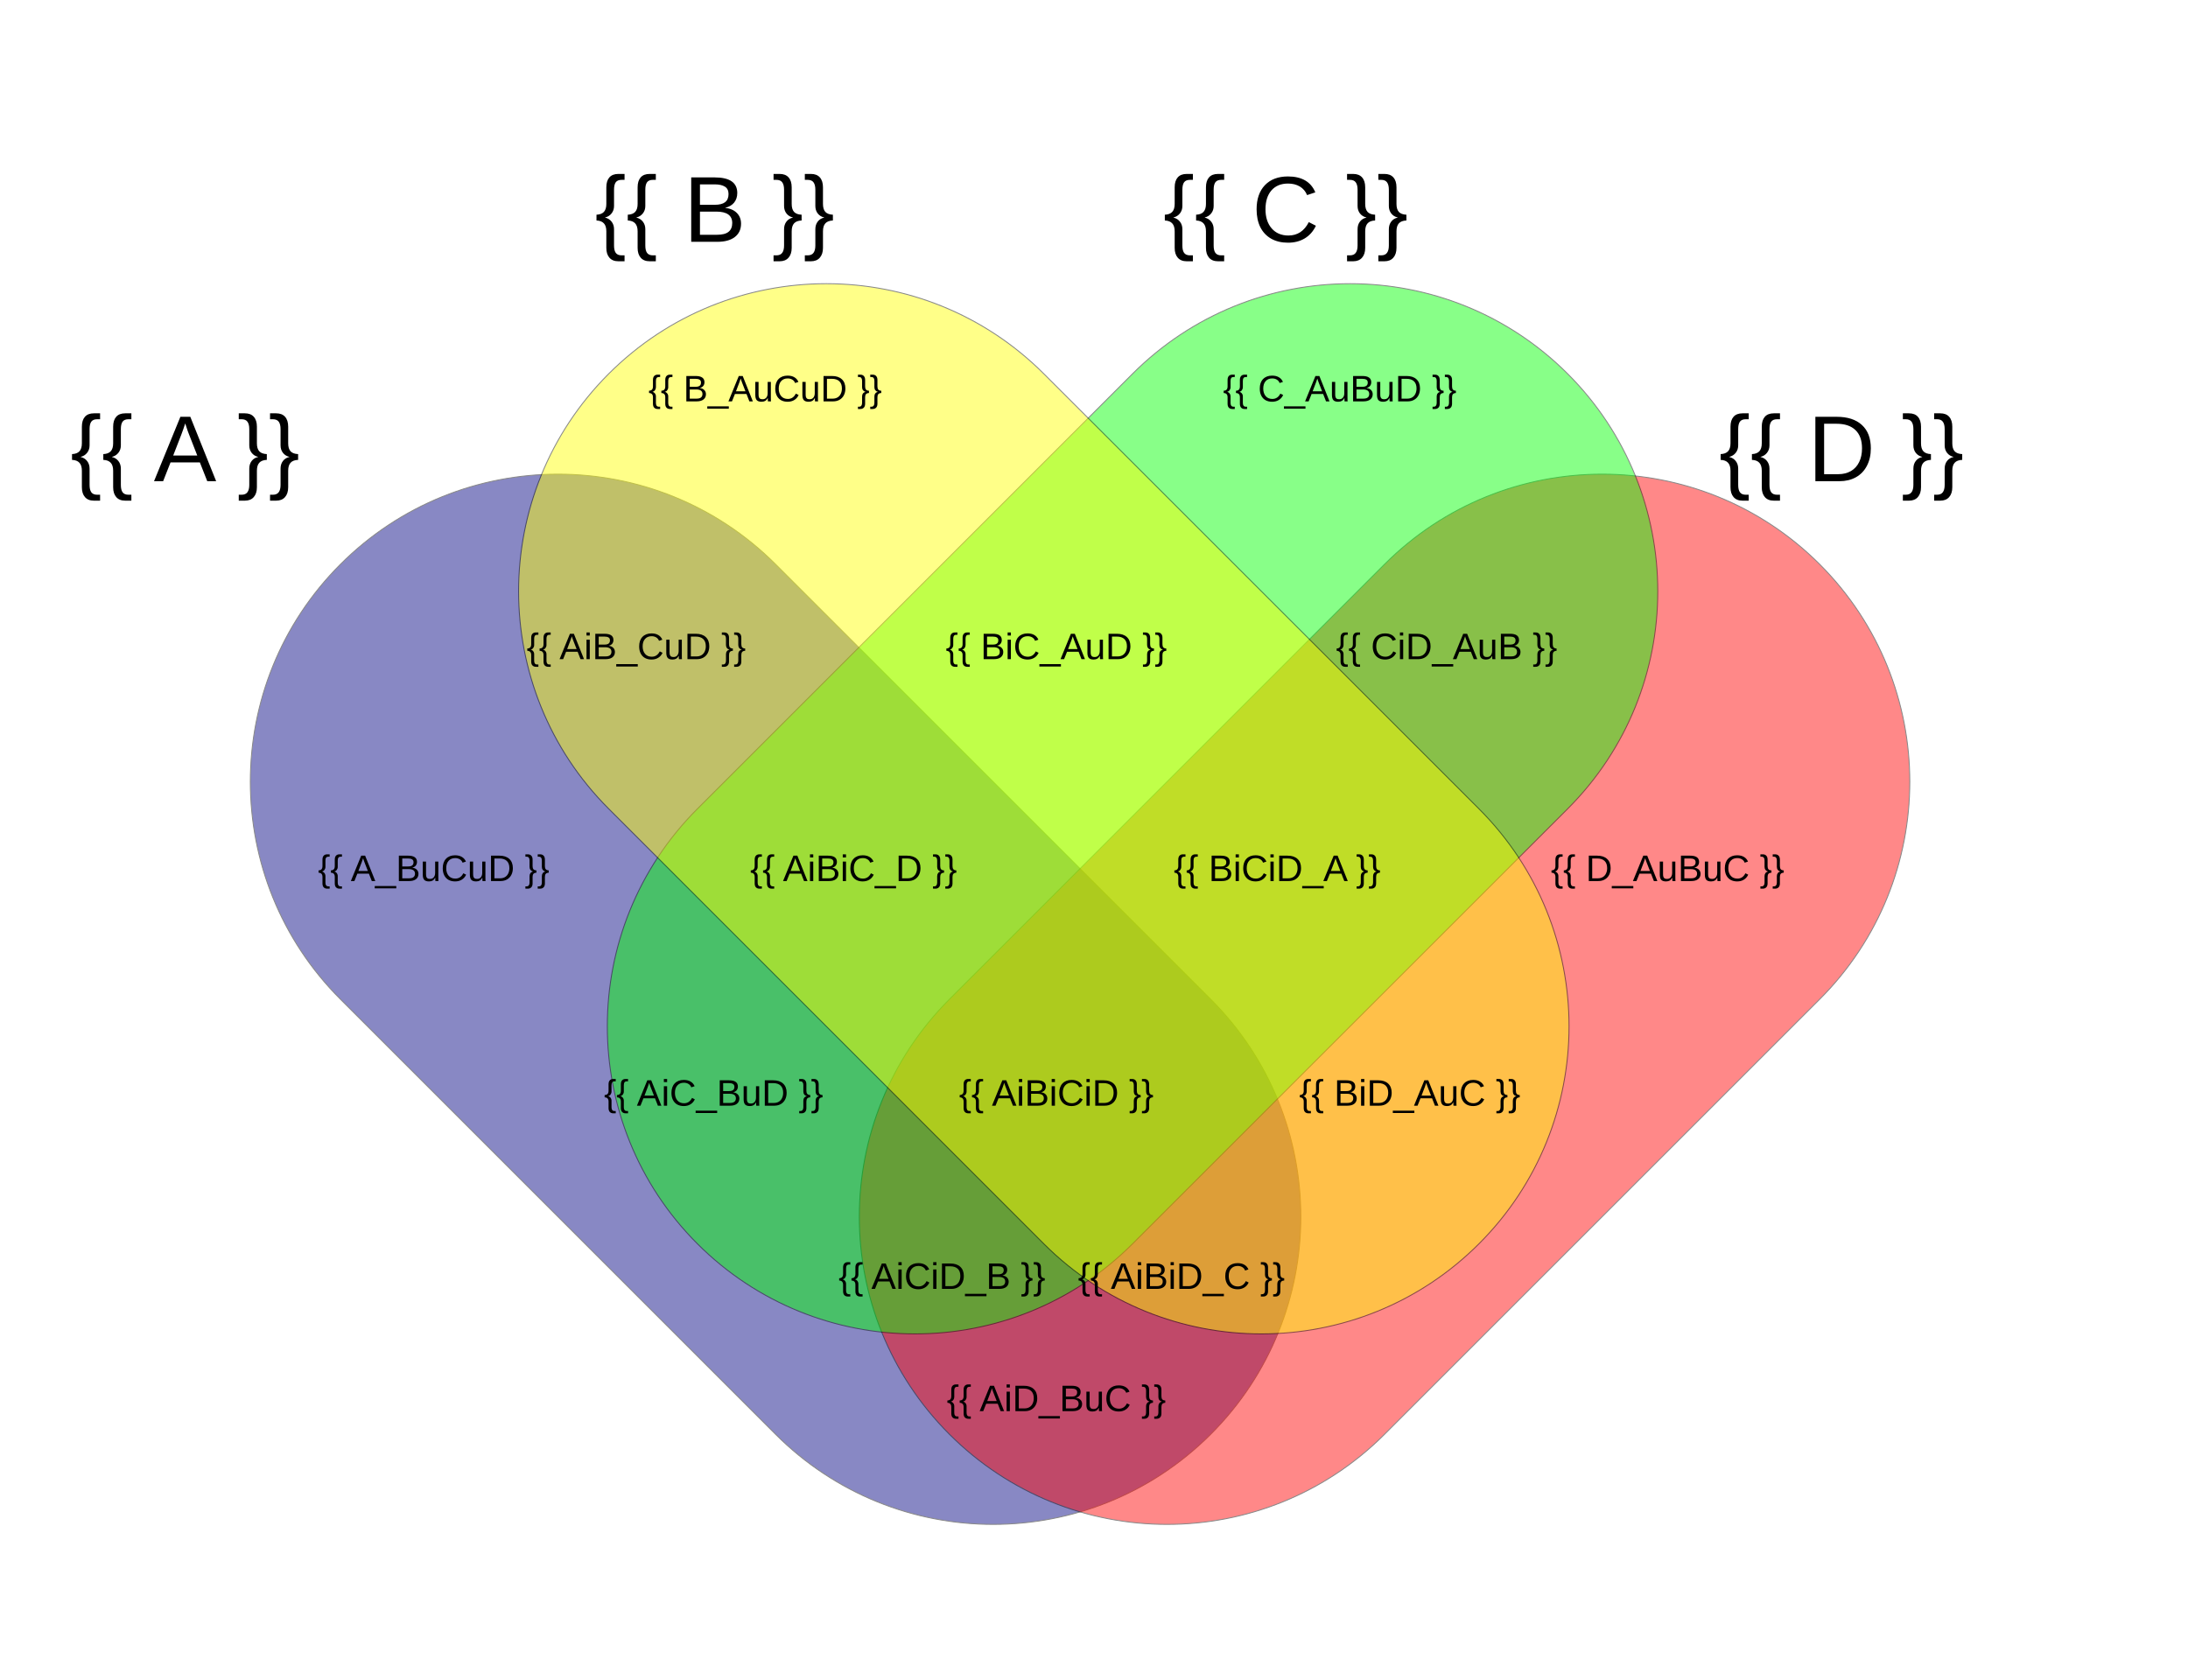
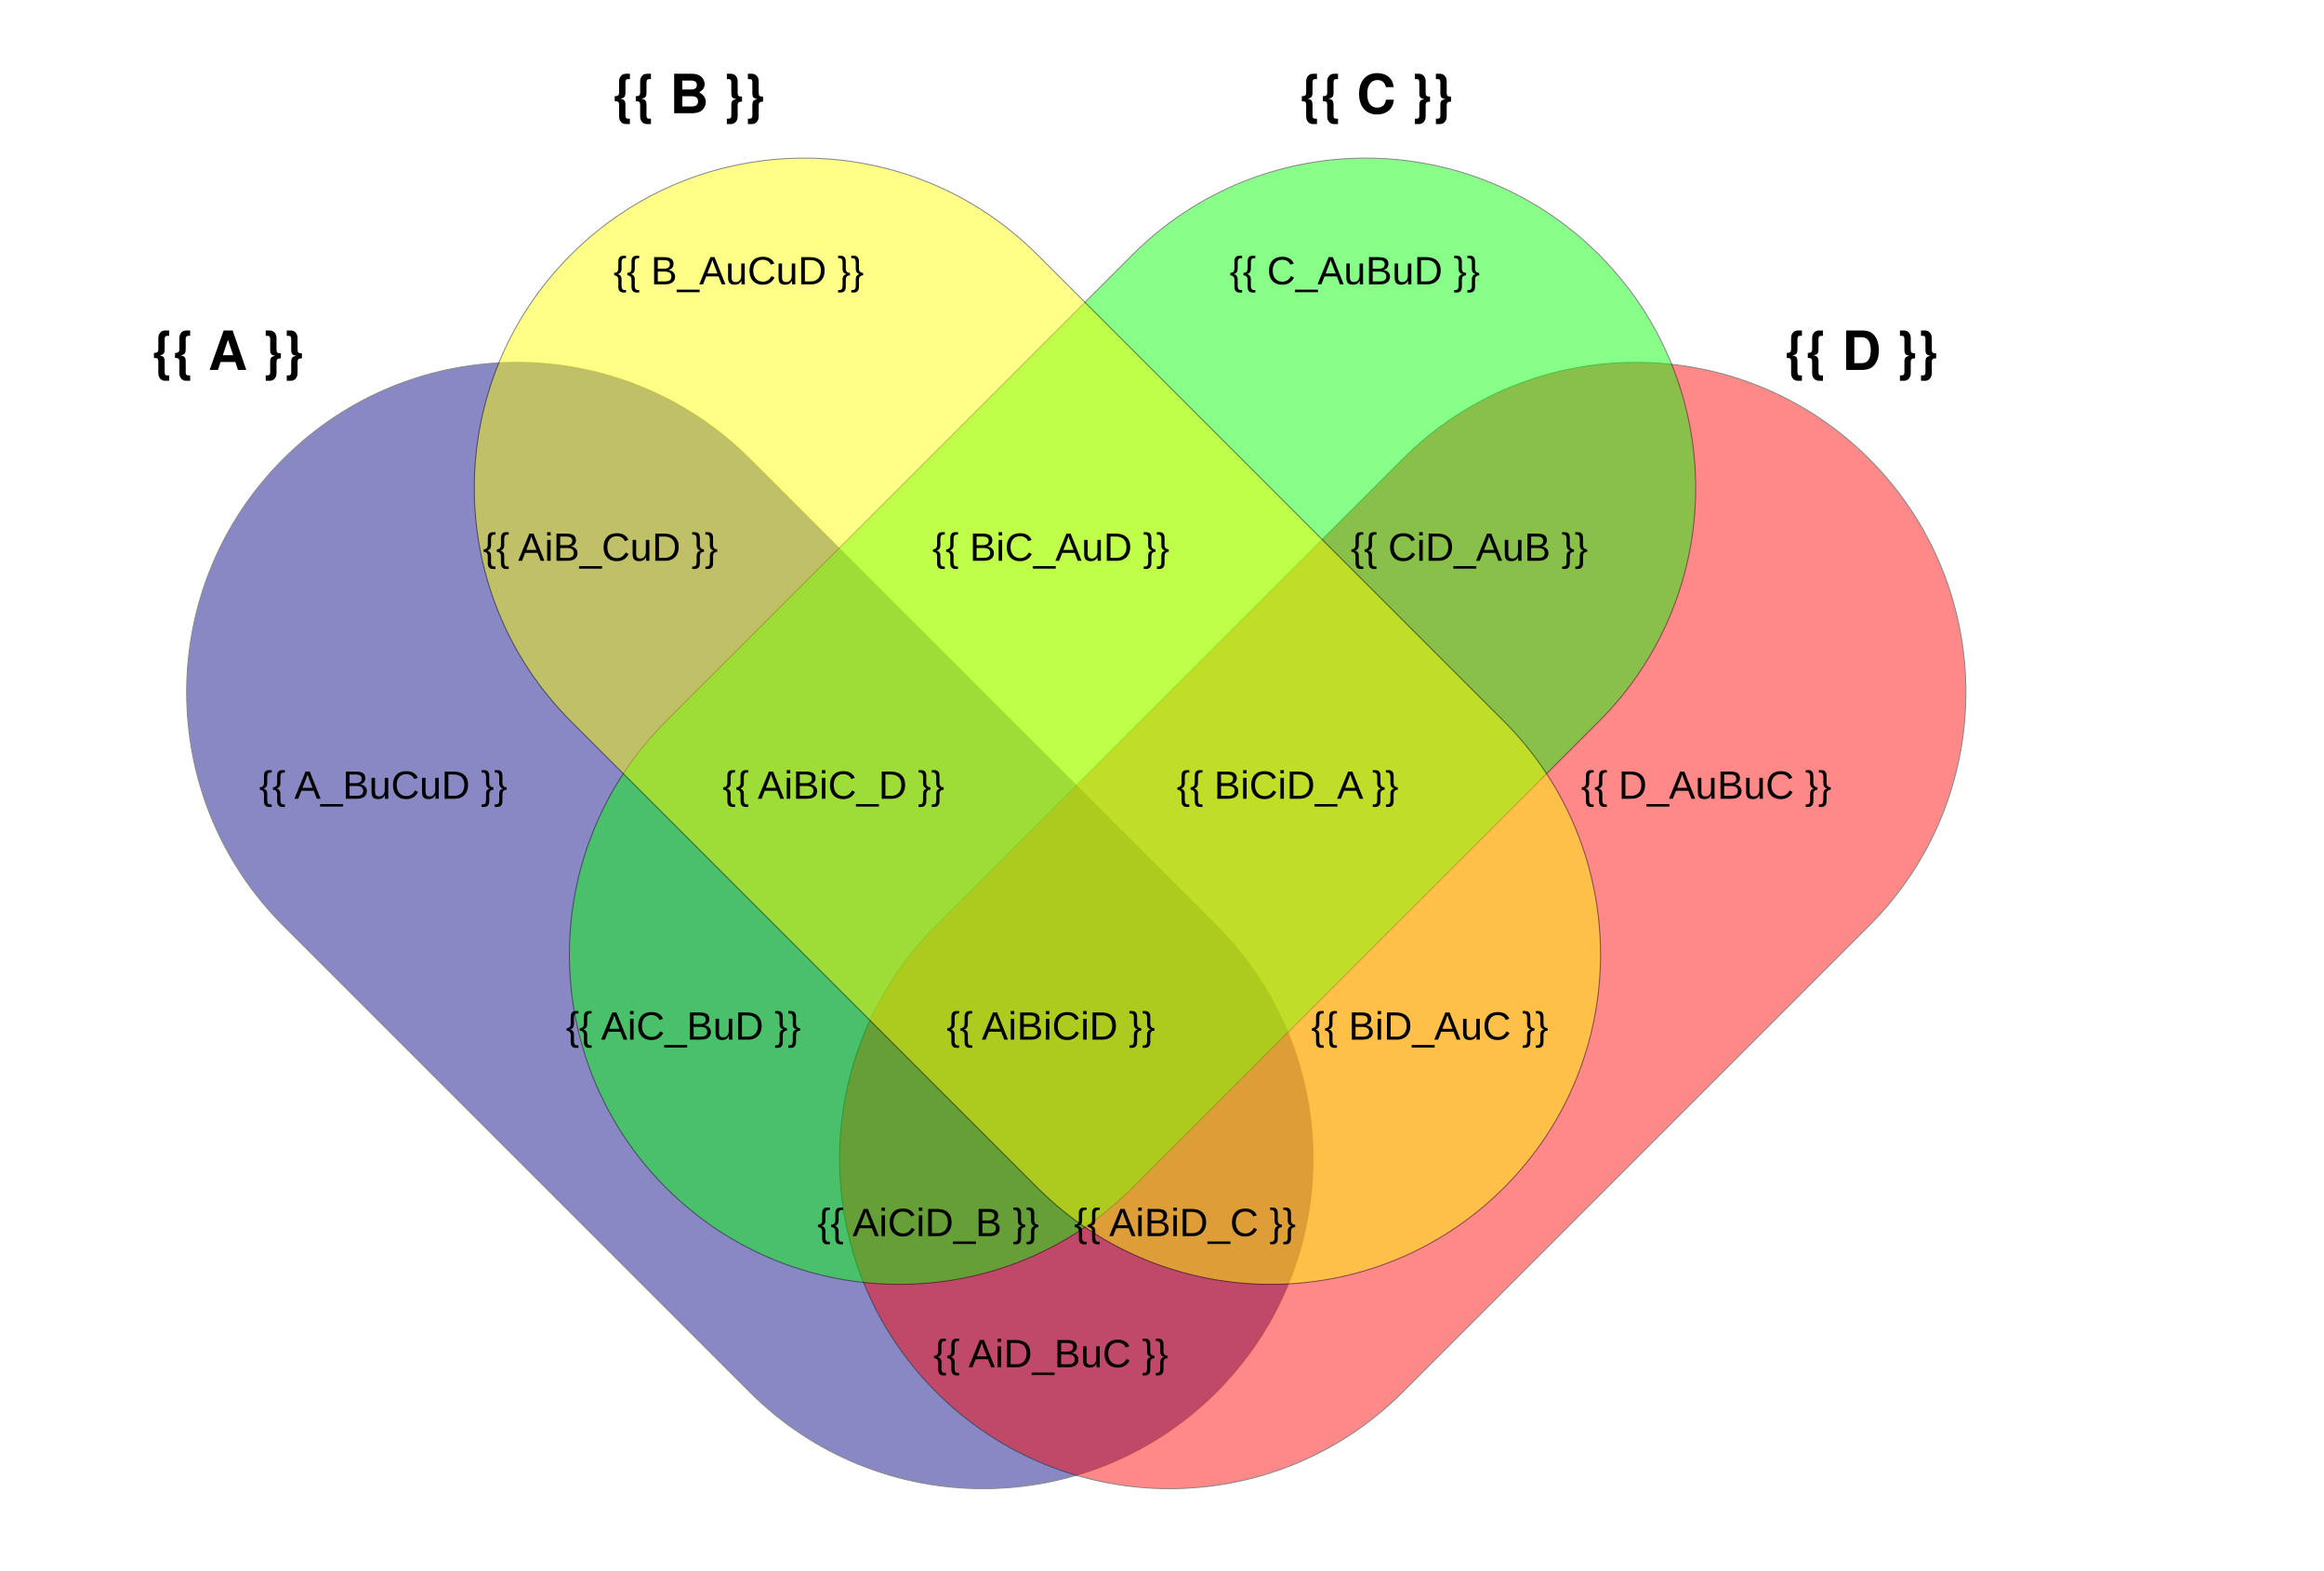
- <svg xmlns="http://www.w3.org/2000/svg" width="461.748" height="354.546" id="svg2" version="1.1">
+ <svg xmlns="http://www.w3.org/2000/svg" width="740" height="500" id="svg2" version="1.1">
  <defs id="defs4" />
-   <g id="layer1" transform="translate(371.2009,-1185.841)">
-     <g id="g3030" transform="matrix(0.1943379,0,0,0.1943379,-269.0917,1228.696)">
+   <g id="layer1" transform="translate(321.6477,-996.6982)">
+     <g id="g3030" transform="matrix(0.3143865,0,0,0.3143865,-182.4945,1019.504)">
      <rect transform="matrix(0.7071068,0.7071068,-0.7071068,0.7071068,0,0)" ry="334.11" y="53.437" x="167.342" height="668.221" width="1336.442" id="rect3853" style="opacity:0.468;color:#000000;fill:#000080;stroke:#000000;stroke-width:1px;stroke-linecap:butt;stroke-linejoin:miter;stroke-miterlimit:4;stroke-opacity:1;stroke-dasharray:none;stroke-dashoffset:0;marker:none;visibility:visible;display:inline;overflow:visible;enable-background:accumulate" />
      <rect style="opacity:0.468;color:#000000;fill:#ff0000;stroke:#000000;stroke-width:1px;stroke-linecap:butt;stroke-linejoin:miter;stroke-miterlimit:4;stroke-opacity:1;stroke-dasharray:none;stroke-dashoffset:0;marker:none;visibility:visible;display:inline;overflow:visible;enable-background:accumulate" id="rect3855" width="1336.442" height="668.221" x="-748.289" y="969.068" ry="334.11" transform="matrix(-0.7071068,0.7071068,0.7071068,0.7071068,0,0)" />
      <rect transform="matrix(-0.7071068,0.7071068,0.7071068,0.7071068,0,0)" ry="334.11" y="629.267" x="-701.071" height="668.221" width="1336.442" id="rect3857" style="opacity:0.468;color:#000000;fill:#00ff00;stroke:#000000;stroke-width:1px;stroke-linecap:butt;stroke-linejoin:miter;stroke-miterlimit:4;stroke-opacity:1;stroke-dasharray:none;stroke-dashoffset:0;marker:none;visibility:visible;display:inline;overflow:visible;enable-background:accumulate" />
      <rect style="opacity:0.468;color:#000000;fill:#ffff00;stroke:#000000;stroke-width:1px;stroke-linecap:butt;stroke-linejoin:miter;stroke-miterlimit:4;stroke-opacity:1;stroke-dasharray:none;stroke-dashoffset:0;marker:none;visibility:visible;display:inline;overflow:visible;enable-background:accumulate" id="rect3861" width="1336.442" height="668.221" x="227.028" y="-298.832" ry="334.11" transform="matrix(0.7071068,0.7071068,-0.7071068,0.7071068,0,0)" />
    </g>
-     <text id="text3875" y="1236.885" x="-206.636" style="font-size:19.765px;font-style:normal;font-variant:normal;font-weight:normal;font-stretch:normal;text-align:center;line-height:125%;letter-spacing:0px;word-spacing:0px;writing-mode:lr-tb;text-anchor:middle;fill:#000000;fill-opacity:1;stroke:none;font-family:Arial;-inkscape-font-specification:Arial" xml:space="preserve">
-       <tspan y="1236.885" x="-206.636" id="tspan3877">{{ B }}</tspan>
+     <text id="text3875" y="1032.751" x="-90.317" style="font-size:17.227px;font-style:normal;font-variant:normal;font-weight:bold;font-stretch:normal;text-align:center;line-height:125%;letter-spacing:0px;word-spacing:0px;writing-mode:lr-tb;text-anchor:middle;fill:#000000;fill-opacity:1;stroke:none;font-family:FreeSans;-inkscape-font-specification:FreeSans Bold" xml:space="preserve">
+       <tspan y="1032.751" x="-90.317" id="tspan3877">{{ B }}</tspan>
    </text>
-     <text xml:space="preserve" style="font-size:19.765px;font-style:normal;font-variant:normal;font-weight:normal;font-stretch:normal;text-align:center;line-height:125%;letter-spacing:0px;word-spacing:0px;writing-mode:lr-tb;text-anchor:middle;fill:#000000;fill-opacity:1;stroke:none;font-family:Arial;-inkscape-font-specification:Arial" x="-86.146" y="1236.885" id="text3879">
-       <tspan id="tspan3881" x="-86.146" y="1236.885">{{ C }}</tspan>
+     <text xml:space="preserve" style="font-size:17.227px;font-style:normal;font-variant:normal;font-weight:bold;font-stretch:normal;text-align:center;line-height:125%;letter-spacing:0px;word-spacing:0px;writing-mode:lr-tb;text-anchor:middle;fill:#000000;fill-opacity:1;stroke:none;font-family:FreeSans;-inkscape-font-specification:FreeSans Bold" x="128.603" y="1032.751" id="text3879">
+       <tspan id="tspan3881" x="128.603" y="1032.751">{{ C }}</tspan>
    </text>
-     <text id="text3883" y="1287.412" x="-8.411" style="font-size:19.765px;font-style:normal;font-variant:normal;font-weight:normal;font-stretch:normal;line-height:125%;letter-spacing:0px;word-spacing:0px;fill:#000000;fill-opacity:1;stroke:none;font-family:Arial;-inkscape-font-specification:Sans" xml:space="preserve">
-       <tspan y="1287.412" x="-8.411" id="tspan3885">{{ D }}</tspan>
+     <text id="text3883" y="1114.491" x="246.639" style="font-size:17.227px;font-style:normal;font-variant:normal;font-weight:bold;font-stretch:normal;text-align:start;line-height:125%;letter-spacing:0px;word-spacing:0px;writing-mode:lr-tb;text-anchor:start;fill:#000000;fill-opacity:1;stroke:none;font-family:FreeSans;-inkscape-font-specification:FreeSans Bold" xml:space="preserve">
+       <tspan y="1114.491" x="246.639" id="tspan3885">{{ D }}</tspan>
    </text>
-     <text xml:space="preserve" style="font-size:19.765px;font-style:normal;font-variant:normal;font-weight:normal;font-stretch:normal;text-align:end;line-height:125%;letter-spacing:0px;word-spacing:0px;writing-mode:lr-tb;text-anchor:end;fill:#000000;fill-opacity:1;stroke:none;font-family:Arial;-inkscape-font-specification:Arial" x="-280.484" y="1287.412" id="text3887">
-       <tspan id="tspan3889" x="-280.484" y="1287.412">{{ A }}</tspan>
+     <text xml:space="preserve" style="font-size:17.227px;font-style:normal;font-variant:normal;font-weight:bold;font-stretch:normal;text-align:end;line-height:125%;letter-spacing:0px;word-spacing:0px;writing-mode:lr-tb;text-anchor:end;fill:#000000;fill-opacity:1;stroke:none;font-family:FreeSans;-inkscape-font-specification:FreeSans Bold" x="-200.925" y="1114.491" id="text3887">
+       <tspan id="tspan3889" x="-200.925" y="1114.491">{{ A }}</tspan>
    </text>
-     <text xml:space="preserve" style="font-size:7.774px;font-style:normal;font-variant:normal;font-weight:normal;font-stretch:normal;text-align:center;line-height:125%;letter-spacing:0px;word-spacing:0px;writing-mode:lr-tb;text-anchor:middle;fill:#000000;fill-opacity:1;stroke:none;font-family:Arial;-inkscape-font-specification:Arial" x="-274.277" y="1371.816" id="text3891">
-       <tspan id="tspan3893" x="-274.277" y="1371.816">{{ A_BuCuD }}</tspan>
+     <text xml:space="preserve" style="font-size:12.575px;font-style:normal;font-variant:normal;font-weight:normal;font-stretch:normal;text-align:center;line-height:125%;letter-spacing:0px;word-spacing:0px;writing-mode:lr-tb;text-anchor:middle;fill:#000000;fill-opacity:1;stroke:none;font-family:Arial;-inkscape-font-specification:Arial" x="-190.883" y="1251.033" id="text3891">
+       <tspan id="tspan3893" x="-190.883" y="1251.033">{{ A_BuCuD }}</tspan>
    </text>
-     <text id="text3895" y="1270.566" x="-204.316" style="font-size:7.774px;font-style:normal;font-variant:normal;font-weight:normal;font-stretch:normal;text-align:center;line-height:125%;letter-spacing:0px;word-spacing:0px;writing-mode:lr-tb;text-anchor:middle;fill:#000000;fill-opacity:1;stroke:none;font-family:Arial;-inkscape-font-specification:Arial" xml:space="preserve">
-       <tspan y="1270.566" x="-204.316" id="tspan3897">{{ B_AuCuD }}</tspan>
+     <text id="text3895" y="1087.238" x="-77.704" style="font-size:12.575px;font-style:normal;font-variant:normal;font-weight:normal;font-stretch:normal;text-align:center;line-height:125%;letter-spacing:0px;word-spacing:0px;writing-mode:lr-tb;text-anchor:middle;fill:#000000;fill-opacity:1;stroke:none;font-family:Arial;-inkscape-font-specification:Arial" xml:space="preserve">
+       <tspan y="1087.238" x="-77.704" id="tspan3897">{{ B_AuCuD }}</tspan>
    </text>
-     <text xml:space="preserve" style="font-size:7.774px;font-style:normal;font-variant:normal;font-weight:normal;font-stretch:normal;text-align:center;line-height:125%;letter-spacing:0px;word-spacing:0px;writing-mode:lr-tb;text-anchor:middle;fill:#000000;fill-opacity:1;stroke:none;font-family:Arial;-inkscape-font-specification:Arial" x="-83.049" y="1270.566" id="text3899">
-       <tspan id="tspan3901" x="-83.049" y="1270.566">{{ C_AuBuD }}</tspan>
+     <text xml:space="preserve" style="font-size:12.575px;font-style:normal;font-variant:normal;font-weight:normal;font-stretch:normal;text-align:center;line-height:125%;letter-spacing:0px;word-spacing:0px;writing-mode:lr-tb;text-anchor:middle;fill:#000000;fill-opacity:1;stroke:none;font-family:Arial;-inkscape-font-specification:Arial" x="118.473" y="1087.238" id="text3899">
+       <tspan id="tspan3901" x="118.473" y="1087.238">{{ C_AuBuD }}</tspan>
    </text>
-     <text id="text3903" y="1371.816" x="-13.864" style="font-size:7.774px;font-style:normal;font-variant:normal;font-weight:normal;font-stretch:normal;text-align:center;line-height:125%;letter-spacing:0px;word-spacing:0px;writing-mode:lr-tb;text-anchor:middle;fill:#000000;fill-opacity:1;stroke:none;font-family:Arial;-inkscape-font-specification:Arial" xml:space="preserve">
-       <tspan y="1371.816" x="-13.864" id="tspan3905">{{ D_AuBuC }}</tspan>
+     <text id="text3903" y="1251.033" x="230.395" style="font-size:12.575px;font-style:normal;font-variant:normal;font-weight:normal;font-stretch:normal;text-align:center;line-height:125%;letter-spacing:0px;word-spacing:0px;writing-mode:lr-tb;text-anchor:middle;fill:#000000;fill-opacity:1;stroke:none;font-family:Arial;-inkscape-font-specification:Arial" xml:space="preserve">
+       <tspan y="1251.033" x="230.395" id="tspan3905">{{ D_AuBuC }}</tspan>
    </text>
-     <text id="text3913" y="1419.234" x="-215.199" style="font-size:7.774px;font-style:normal;font-variant:normal;font-weight:normal;font-stretch:normal;text-align:center;line-height:125%;letter-spacing:0px;word-spacing:0px;writing-mode:lr-tb;text-anchor:middle;fill:#000000;fill-opacity:1;stroke:none;font-family:Arial;-inkscape-font-specification:Arial" xml:space="preserve">
-       <tspan id="tspan3915" x="-215.199" y="1419.234">{{ AiC_BuD }}</tspan>
+     <text id="text3913" y="1327.743" x="-95.31" style="font-size:12.575px;font-style:normal;font-variant:normal;font-weight:normal;font-stretch:normal;text-align:center;line-height:125%;letter-spacing:0px;word-spacing:0px;writing-mode:lr-tb;text-anchor:middle;fill:#000000;fill-opacity:1;stroke:none;font-family:Arial;-inkscape-font-specification:Arial" xml:space="preserve">
+       <tspan id="tspan3915" x="-95.31" y="1327.743">{{ AiC_BuD }}</tspan>
    </text>
-     <text xml:space="preserve" style="font-size:7.774px;font-style:normal;font-variant:normal;font-weight:normal;font-stretch:normal;text-align:center;line-height:125%;letter-spacing:0px;word-spacing:0px;writing-mode:lr-tb;text-anchor:middle;fill:#000000;fill-opacity:1;stroke:none;font-family:Arial;-inkscape-font-specification:Arial" x="-231.523" y="1324.98" id="text3917">
-       <tspan y="1324.98" x="-231.523" id="tspan3919">{{ AiB_CuD }}</tspan>
+     <text xml:space="preserve" style="font-size:12.575px;font-style:normal;font-variant:normal;font-weight:normal;font-stretch:normal;text-align:center;line-height:125%;letter-spacing:0px;word-spacing:0px;writing-mode:lr-tb;text-anchor:middle;fill:#000000;fill-opacity:1;stroke:none;font-family:Arial;-inkscape-font-specification:Arial" x="-121.718" y="1175.266" id="text3917">
+       <tspan y="1175.266" x="-121.718" id="tspan3919">{{ AiB_CuD }}</tspan>
    </text>
-     <text id="text3921" y="1324.98" x="-60.506" style="font-size:7.774px;font-style:normal;font-variant:normal;font-weight:normal;font-stretch:normal;text-align:center;line-height:125%;letter-spacing:0px;word-spacing:0px;writing-mode:lr-tb;text-anchor:middle;fill:#000000;fill-opacity:1;stroke:none;font-family:Arial;-inkscape-font-specification:Arial" xml:space="preserve">
-       <tspan id="tspan3923" x="-60.506" y="1324.98">{{ CiD_AuB }}</tspan>
+     <text id="text3921" y="1175.266" x="154.942" style="font-size:12.575px;font-style:normal;font-variant:normal;font-weight:normal;font-stretch:normal;text-align:center;line-height:125%;letter-spacing:0px;word-spacing:0px;writing-mode:lr-tb;text-anchor:middle;fill:#000000;fill-opacity:1;stroke:none;font-family:Arial;-inkscape-font-specification:Arial" xml:space="preserve">
+       <tspan id="tspan3923" x="154.942" y="1175.266">{{ CiD_AuB }}</tspan>
    </text>
-     <text xml:space="preserve" style="font-size:7.774px;font-style:normal;font-variant:normal;font-weight:normal;font-stretch:normal;text-align:center;line-height:125%;letter-spacing:0px;word-spacing:0px;writing-mode:lr-tb;text-anchor:middle;fill:#000000;fill-opacity:1;stroke:none;font-family:Arial;-inkscape-font-specification:Arial" x="-68.279" y="1419.234" id="text3925">
-       <tspan y="1419.234" x="-68.279" id="tspan3927">{{ BiD_AuC }}</tspan>
+     <text xml:space="preserve" style="font-size:12.575px;font-style:normal;font-variant:normal;font-weight:normal;font-stretch:normal;text-align:center;line-height:125%;letter-spacing:0px;word-spacing:0px;writing-mode:lr-tb;text-anchor:middle;fill:#000000;fill-opacity:1;stroke:none;font-family:Arial;-inkscape-font-specification:Arial" x="142.366" y="1327.743" id="text3925">
+       <tspan y="1327.743" x="142.366" id="tspan3927">{{ BiD_AuC }}</tspan>
    </text>
-     <text id="text3933" y="1324.98" x="-142.866" style="font-size:7.774px;font-style:normal;font-variant:normal;font-weight:normal;font-stretch:normal;text-align:center;line-height:125%;letter-spacing:0px;word-spacing:0px;writing-mode:lr-tb;text-anchor:middle;fill:#000000;fill-opacity:1;stroke:none;font-family:Arial;-inkscape-font-specification:Arial" xml:space="preserve">
-       <tspan id="tspan3935" x="-142.866" y="1324.98">{{ BiC_AuD }}</tspan>
+     <text id="text3933" y="1175.266" x="21.705" style="font-size:12.575px;font-style:normal;font-variant:normal;font-weight:normal;font-stretch:normal;text-align:center;line-height:125%;letter-spacing:0px;word-spacing:0px;writing-mode:lr-tb;text-anchor:middle;fill:#000000;fill-opacity:1;stroke:none;font-family:Arial;-inkscape-font-specification:Arial" xml:space="preserve">
+       <tspan id="tspan3935" x="21.705" y="1175.266">{{ BiC_AuD }}</tspan>
    </text>
-     <text xml:space="preserve" style="font-size:7.774px;font-style:normal;font-variant:normal;font-weight:normal;font-stretch:normal;text-align:center;line-height:125%;letter-spacing:0px;word-spacing:0px;writing-mode:lr-tb;text-anchor:middle;fill:#000000;fill-opacity:1;stroke:none;font-family:Arial;-inkscape-font-specification:Arial" x="-142.866" y="1419.234" id="text3937">
-       <tspan y="1419.234" x="-142.866" id="tspan3939">{{ AiBiCiD }}</tspan>
+     <text xml:space="preserve" style="font-size:12.575px;font-style:normal;font-variant:normal;font-weight:normal;font-stretch:normal;text-align:center;line-height:125%;letter-spacing:0px;word-spacing:0px;writing-mode:lr-tb;text-anchor:middle;fill:#000000;fill-opacity:1;stroke:none;font-family:Arial;-inkscape-font-specification:Arial" x="21.705" y="1327.743" id="text3937">
+       <tspan y="1327.743" x="21.705" id="tspan3939">{{ AiBiCiD }}</tspan>
    </text>
-     <text id="text3960" y="1371.816" x="-185.659" style="font-size:7.774px;font-style:normal;font-variant:normal;font-weight:normal;font-stretch:normal;text-align:center;line-height:125%;letter-spacing:0px;word-spacing:0px;writing-mode:lr-tb;text-anchor:middle;fill:#000000;fill-opacity:1;stroke:none;font-family:Arial;-inkscape-font-specification:Arial" xml:space="preserve">
-       <tspan id="tspan3962" x="-185.659" y="1371.816">{{ AiBiC_D }}</tspan>
+     <text id="text3960" y="1251.033" x="-47.523" style="font-size:12.575px;font-style:normal;font-variant:normal;font-weight:normal;font-stretch:normal;text-align:center;line-height:125%;letter-spacing:0px;word-spacing:0px;writing-mode:lr-tb;text-anchor:middle;fill:#000000;fill-opacity:1;stroke:none;font-family:Arial;-inkscape-font-specification:Arial" xml:space="preserve">
+       <tspan id="tspan3962" x="-47.523" y="1251.033">{{ AiBiC_D }}</tspan>
    </text>
-     <text xml:space="preserve" style="font-size:7.774px;font-style:normal;font-variant:normal;font-weight:normal;font-stretch:normal;text-align:center;line-height:125%;letter-spacing:0px;word-spacing:0px;writing-mode:lr-tb;text-anchor:middle;fill:#000000;fill-opacity:1;stroke:none;font-family:Arial;-inkscape-font-specification:Arial" x="-96.264" y="1371.816" id="text3964">
-       <tspan y="1371.816" x="-96.264" id="tspan3966">{{ BiCiD_A }}</tspan>
+     <text xml:space="preserve" style="font-size:12.575px;font-style:normal;font-variant:normal;font-weight:normal;font-stretch:normal;text-align:center;line-height:125%;letter-spacing:0px;word-spacing:0px;writing-mode:lr-tb;text-anchor:middle;fill:#000000;fill-opacity:1;stroke:none;font-family:Arial;-inkscape-font-specification:Arial" x="97.095" y="1251.033" id="text3964">
+       <tspan y="1251.033" x="97.095" id="tspan3966">{{ BiCiD_A }}</tspan>
    </text>
-     <text xml:space="preserve" style="font-size:7.774px;font-style:normal;font-variant:normal;font-weight:normal;font-stretch:normal;text-align:center;line-height:125%;letter-spacing:0px;word-spacing:0px;writing-mode:lr-tb;text-anchor:middle;fill:#000000;fill-opacity:1;stroke:none;font-family:Arial;-inkscape-font-specification:Arial" x="-167.003" y="1457.907" id="text3968">
-       <tspan y="1457.907" x="-167.003" id="tspan3970">{{ AiCiD_B }}</tspan>
+     <text xml:space="preserve" style="font-size:12.575px;font-style:normal;font-variant:normal;font-weight:normal;font-stretch:normal;text-align:center;line-height:125%;letter-spacing:0px;word-spacing:0px;writing-mode:lr-tb;text-anchor:middle;fill:#000000;fill-opacity:1;stroke:none;font-family:Arial;-inkscape-font-specification:Arial" x="-17.342" y="1390.306" id="text3968">
+       <tspan y="1390.306" x="-17.342" id="tspan3970">{{ AiCiD_B }}</tspan>
    </text>
-     <text id="text3972" y="1457.907" x="-116.475" style="font-size:7.774px;font-style:normal;font-variant:normal;font-weight:normal;font-stretch:normal;text-align:center;line-height:125%;letter-spacing:0px;word-spacing:0px;writing-mode:lr-tb;text-anchor:middle;fill:#000000;fill-opacity:1;stroke:none;font-family:Arial;-inkscape-font-specification:Arial" xml:space="preserve">
-       <tspan id="tspan3974" x="-116.475" y="1457.907">{{ AiBiD_C }}</tspan>
+     <text id="text3972" y="1390.306" x="64.398" style="font-size:12.575px;font-style:normal;font-variant:normal;font-weight:normal;font-stretch:normal;text-align:center;line-height:125%;letter-spacing:0px;word-spacing:0px;writing-mode:lr-tb;text-anchor:middle;fill:#000000;fill-opacity:1;stroke:none;font-family:Arial;-inkscape-font-specification:Arial" xml:space="preserve">
+       <tspan id="tspan3974" x="64.398" y="1390.306">{{ AiBiD_C }}</tspan>
    </text>
-     <text xml:space="preserve" style="font-size:7.774px;font-style:normal;font-variant:normal;font-weight:normal;font-stretch:normal;text-align:center;line-height:125%;letter-spacing:0px;word-spacing:0px;writing-mode:lr-tb;text-anchor:middle;fill:#000000;fill-opacity:1;stroke:none;font-family:Arial;-inkscape-font-specification:Arial" x="-142.866" y="1483.711" id="text3907">
-       <tspan id="tspan3911" x="-142.866" y="1483.711">{{ AiD_BuC }}</tspan>
+     <text xml:space="preserve" style="font-size:12.575px;font-style:normal;font-variant:normal;font-weight:normal;font-stretch:normal;text-align:center;line-height:125%;letter-spacing:0px;word-spacing:0px;writing-mode:lr-tb;text-anchor:middle;fill:#000000;fill-opacity:1;stroke:none;font-family:Arial;-inkscape-font-specification:Arial" x="21.705" y="1432.049" id="text3907">
+       <tspan id="tspan3911" x="21.705" y="1432.049">{{ AiD_BuC }}</tspan>
    </text>
  </g>
</svg>
